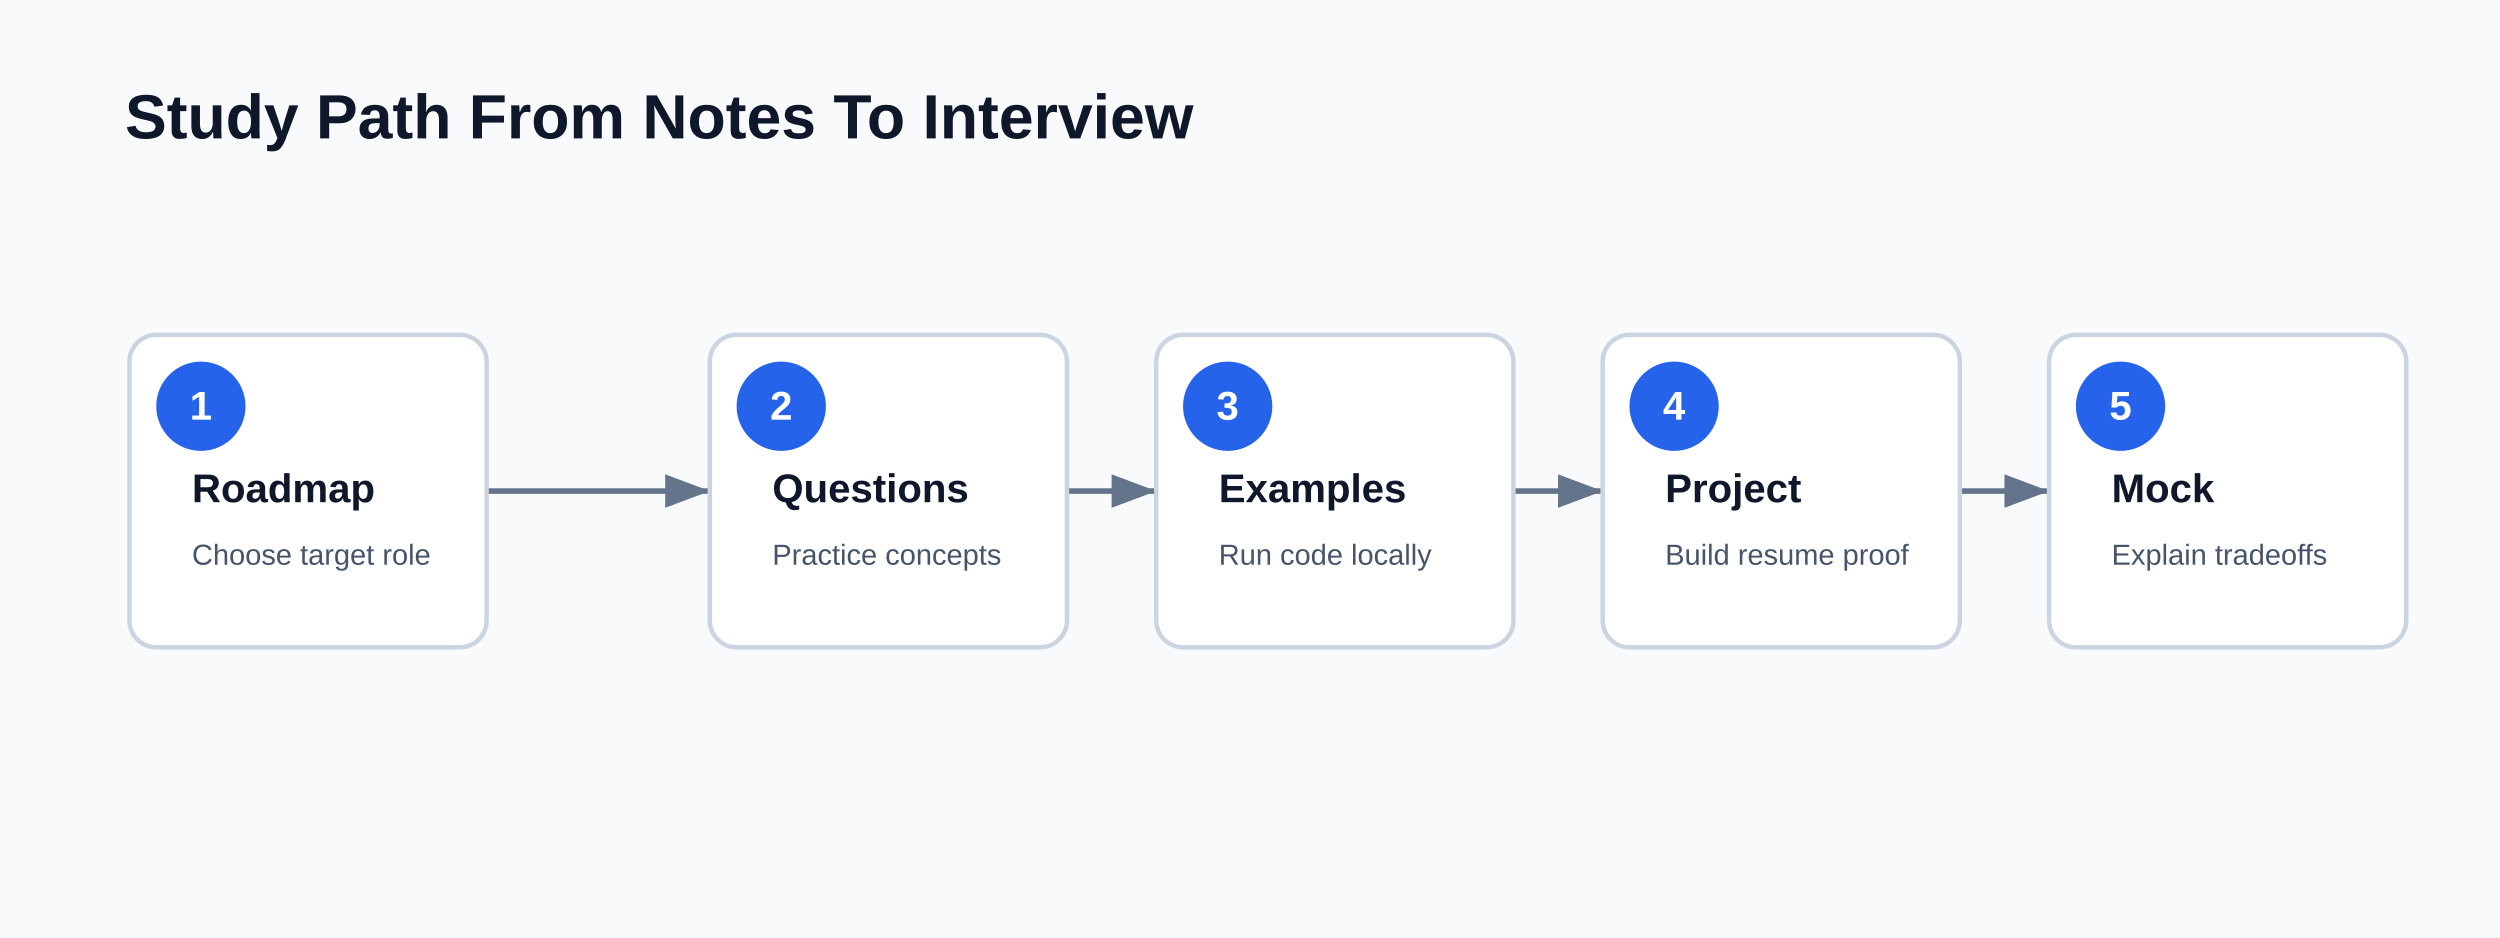
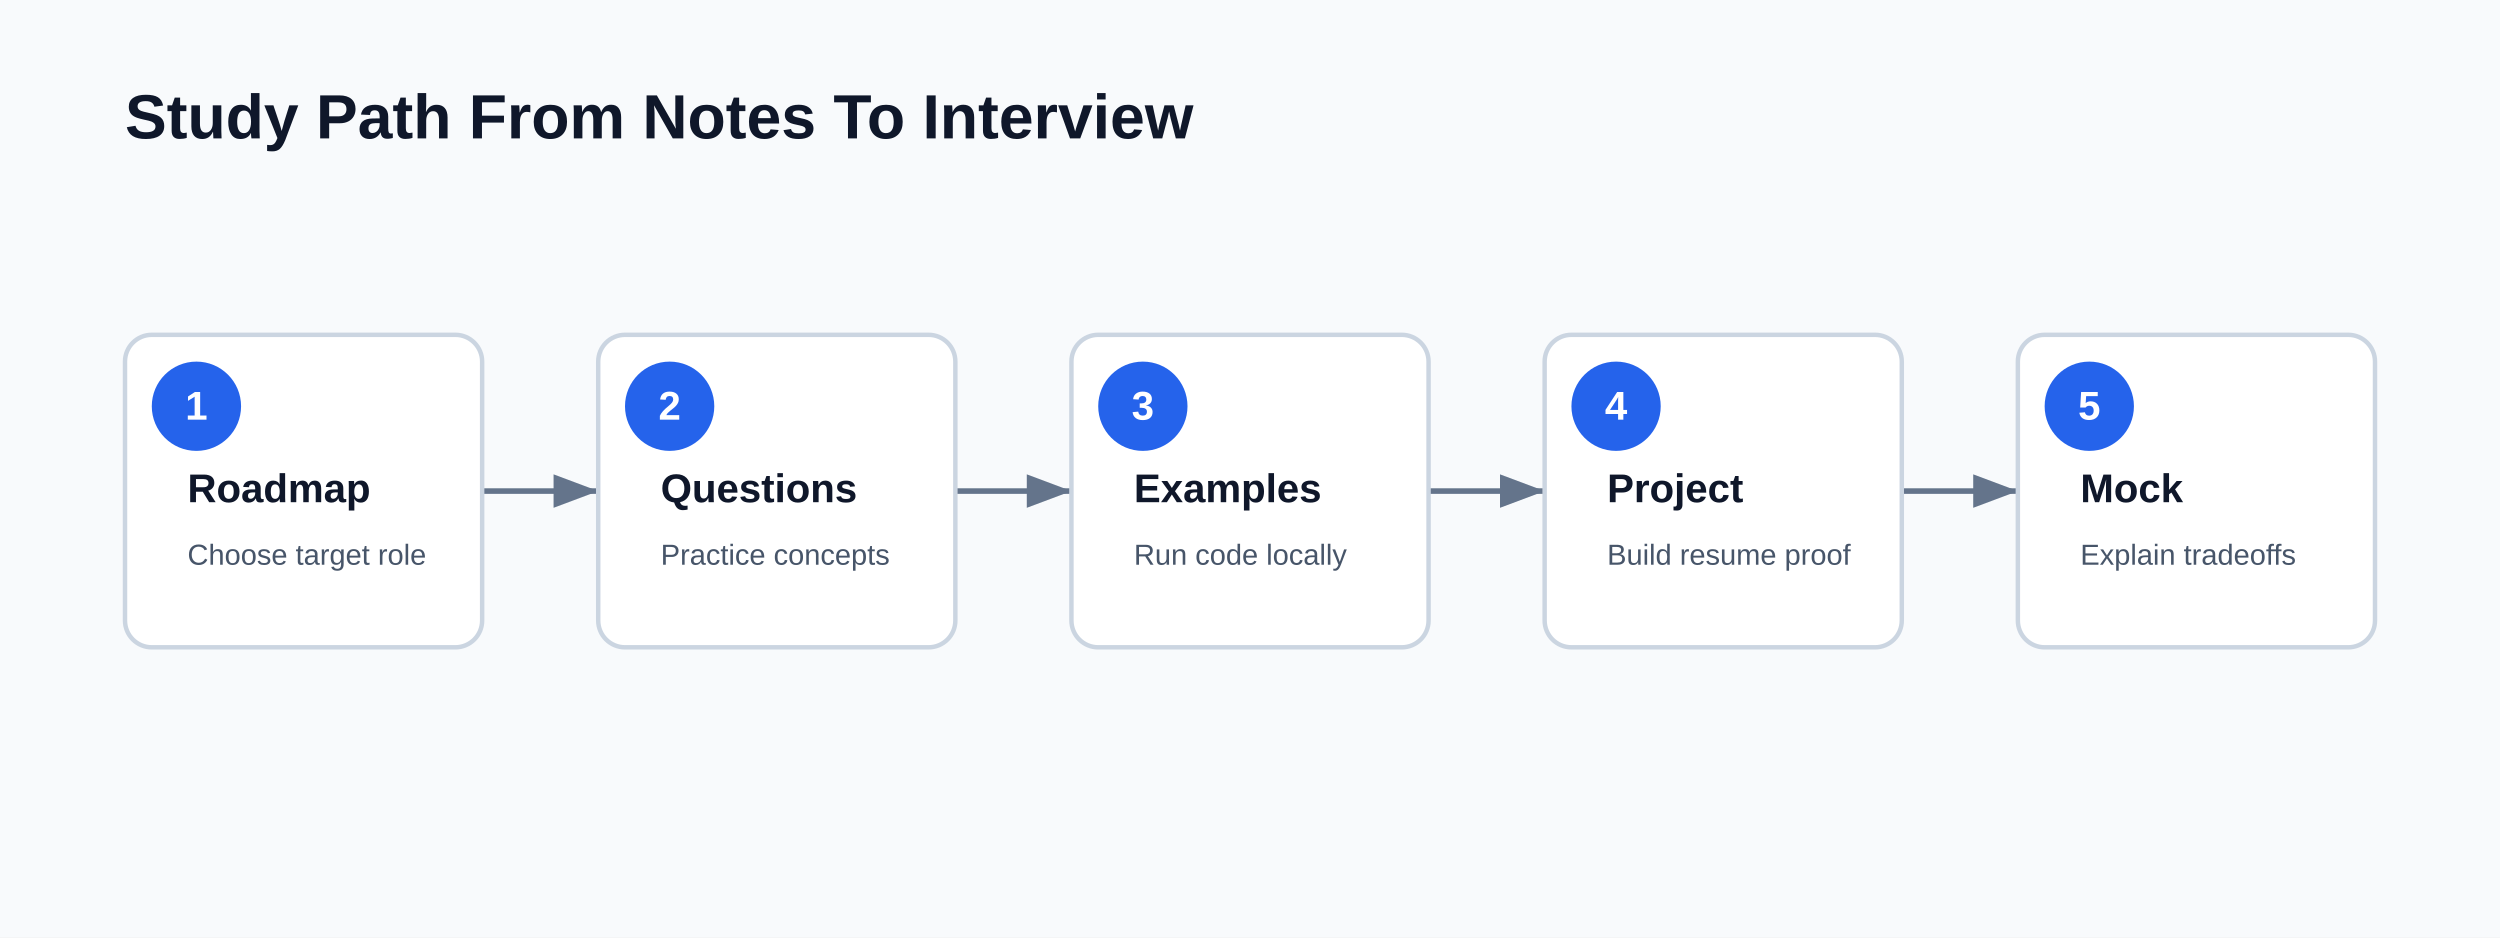
<svg xmlns="http://www.w3.org/2000/svg" width="1120" height="420" viewBox="0 0 1120 420" role="img" aria-labelledby="title desc">
  <defs>
    <style>.bg{fill:#f8fafc}.step{fill:#fff;stroke:#cbd5e1;stroke-width:2}.num{fill:#2563eb}.title{font:700 28px Arial,sans-serif;fill:#0f172a}.label{font:700 18px Arial,sans-serif;fill:#0f172a}.small{font:400 13px Arial,sans-serif;fill:#475569}.n{font:700 18px Arial,sans-serif;fill:#fff}.line{stroke:#64748b;stroke-width:2.5;fill:none}</style>
    <marker id="arrow" markerWidth="10" markerHeight="10" refX="8" refY="3" orient="auto" markerUnits="strokeWidth">
      <path d="M0,0 L8,3 L0,6 Z" fill="#64748b" />
    </marker>
  </defs>
  <rect class="bg" width="1120" height="420" />
  <text x="56" y="62" class="title">Study Path From Notes To Interview</text>
  <g marker-end="url(#arrow)">
-     <path class="line" d="M218 220 H318" />
-     <path class="line" d="M418 220 H518" />
-     <path class="line" d="M618 220 H718" />
-     <path class="line" d="M818 220 H918" />
+     <path class="line" d="M216 220 H268" />
+     <path class="line" d="M428 220 H480" />
+     <path class="line" d="M640 220 H692" />
+     <path class="line" d="M852 220 H904" />
  </g>
  <g>
-     <rect x="58" y="150" width="160" height="140" rx="12" class="step" />
-     <circle cx="90" cy="182" r="20" class="num" />
-     <text x="90" y="188" text-anchor="middle" class="n">1</text>
-     <text x="86" y="225" class="label">Roadmap</text>
-     <text x="86" y="253" class="small">Choose target role</text>
-     <rect x="318" y="150" width="160" height="140" rx="12" class="step" />
-     <circle cx="350" cy="182" r="20" class="num" />
-     <text x="350" y="188" text-anchor="middle" class="n">2</text>
-     <text x="346" y="225" class="label">Questions</text>
-     <text x="346" y="253" class="small">Practice concepts</text>
-     <rect x="518" y="150" width="160" height="140" rx="12" class="step" />
-     <circle cx="550" cy="182" r="20" class="num" />
-     <text x="550" y="188" text-anchor="middle" class="n">3</text>
-     <text x="546" y="225" class="label">Examples</text>
-     <text x="546" y="253" class="small">Run code locally</text>
-     <rect x="718" y="150" width="160" height="140" rx="12" class="step" />
-     <circle cx="750" cy="182" r="20" class="num" />
-     <text x="750" y="188" text-anchor="middle" class="n">4</text>
-     <text x="746" y="225" class="label">Project</text>
-     <text x="746" y="253" class="small">Build resume proof</text>
-     <rect x="918" y="150" width="160" height="140" rx="12" class="step" />
-     <circle cx="950" cy="182" r="20" class="num" />
-     <text x="950" y="188" text-anchor="middle" class="n">5</text>
-     <text x="946" y="225" class="label">Mock</text>
-     <text x="946" y="253" class="small">Explain tradeoffs</text>
+     <rect x="56" y="150" width="160" height="140" rx="12" class="step" />
+     <circle cx="88" cy="182" r="20" class="num" />
+     <text x="88" y="188" text-anchor="middle" class="n">1</text>
+     <text x="84" y="225" class="label">Roadmap</text>
+     <text x="84" y="253" class="small">Choose target role</text>
+     <rect x="268" y="150" width="160" height="140" rx="12" class="step" />
+     <circle cx="300" cy="182" r="20" class="num" />
+     <text x="300" y="188" text-anchor="middle" class="n">2</text>
+     <text x="296" y="225" class="label">Questions</text>
+     <text x="296" y="253" class="small">Practice concepts</text>
+     <rect x="480" y="150" width="160" height="140" rx="12" class="step" />
+     <circle cx="512" cy="182" r="20" class="num" />
+     <text x="512" y="188" text-anchor="middle" class="n">3</text>
+     <text x="508" y="225" class="label">Examples</text>
+     <text x="508" y="253" class="small">Run code locally</text>
+     <rect x="692" y="150" width="160" height="140" rx="12" class="step" />
+     <circle cx="724" cy="182" r="20" class="num" />
+     <text x="724" y="188" text-anchor="middle" class="n">4</text>
+     <text x="720" y="225" class="label">Project</text>
+     <text x="720" y="253" class="small">Build resume proof</text>
+     <rect x="904" y="150" width="160" height="140" rx="12" class="step" />
+     <circle cx="936" cy="182" r="20" class="num" />
+     <text x="936" y="188" text-anchor="middle" class="n">5</text>
+     <text x="932" y="225" class="label">Mock</text>
+     <text x="932" y="253" class="small">Explain tradeoffs</text>
  </g>
</svg>
